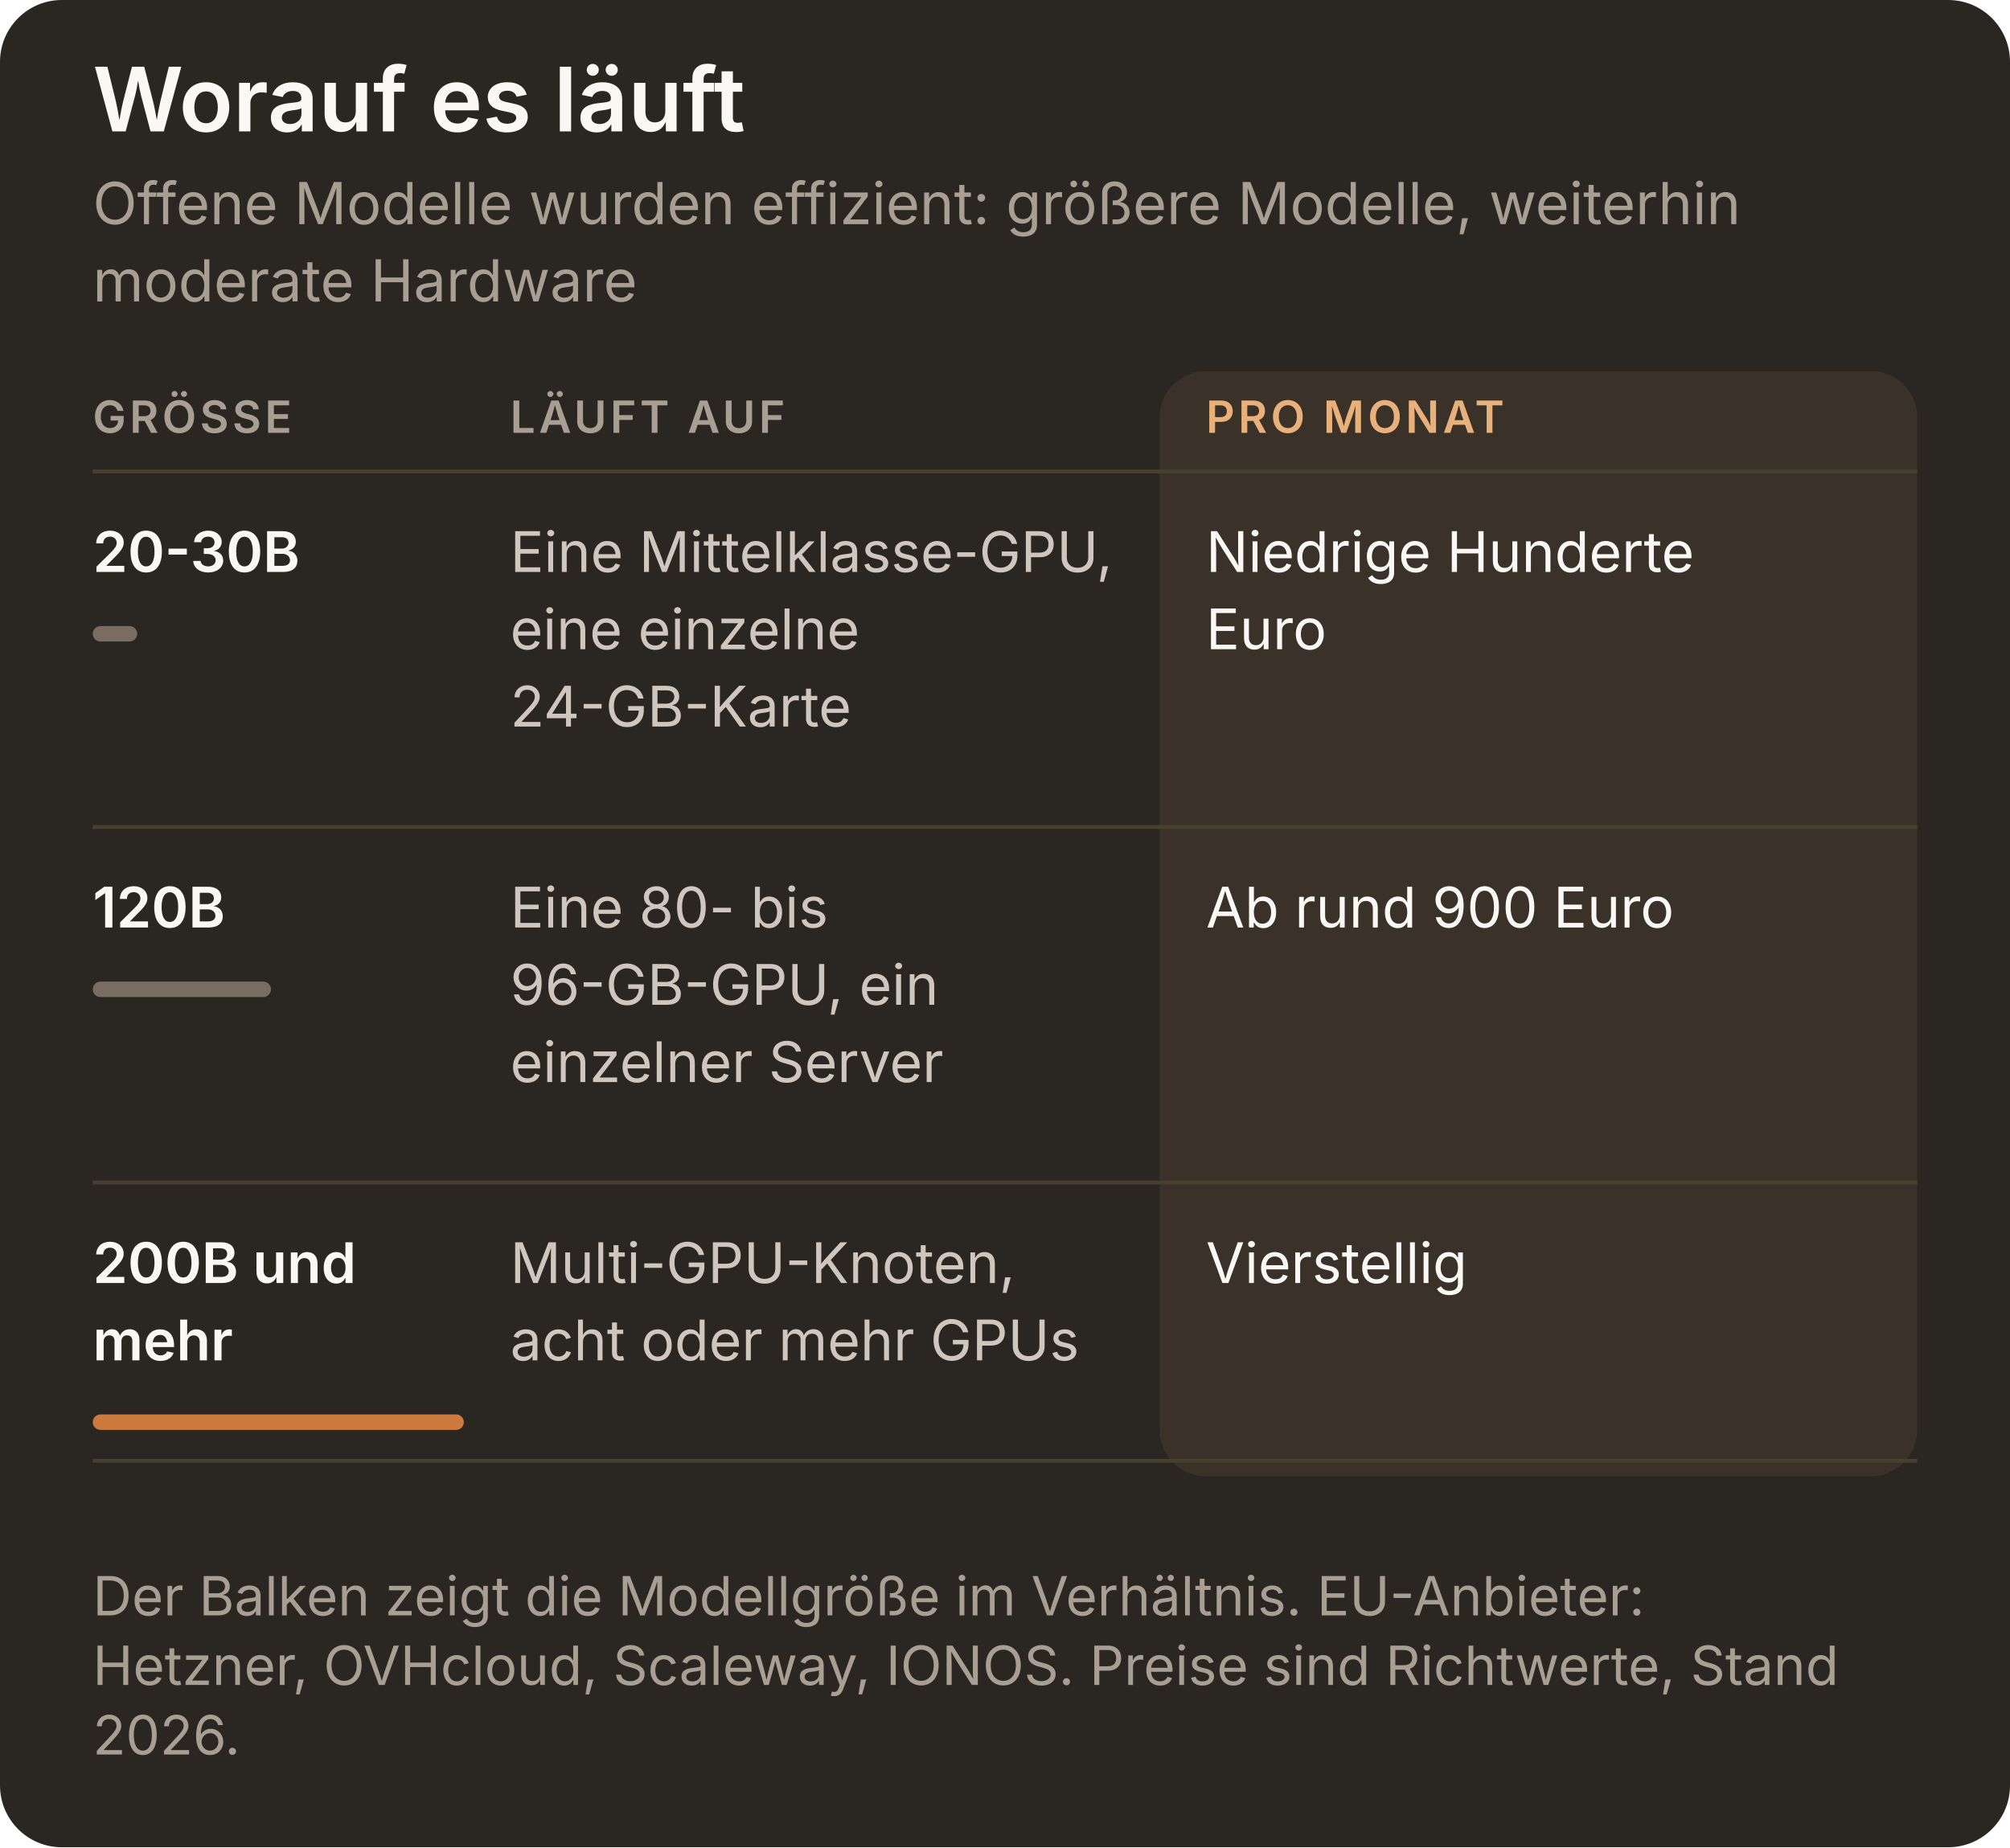
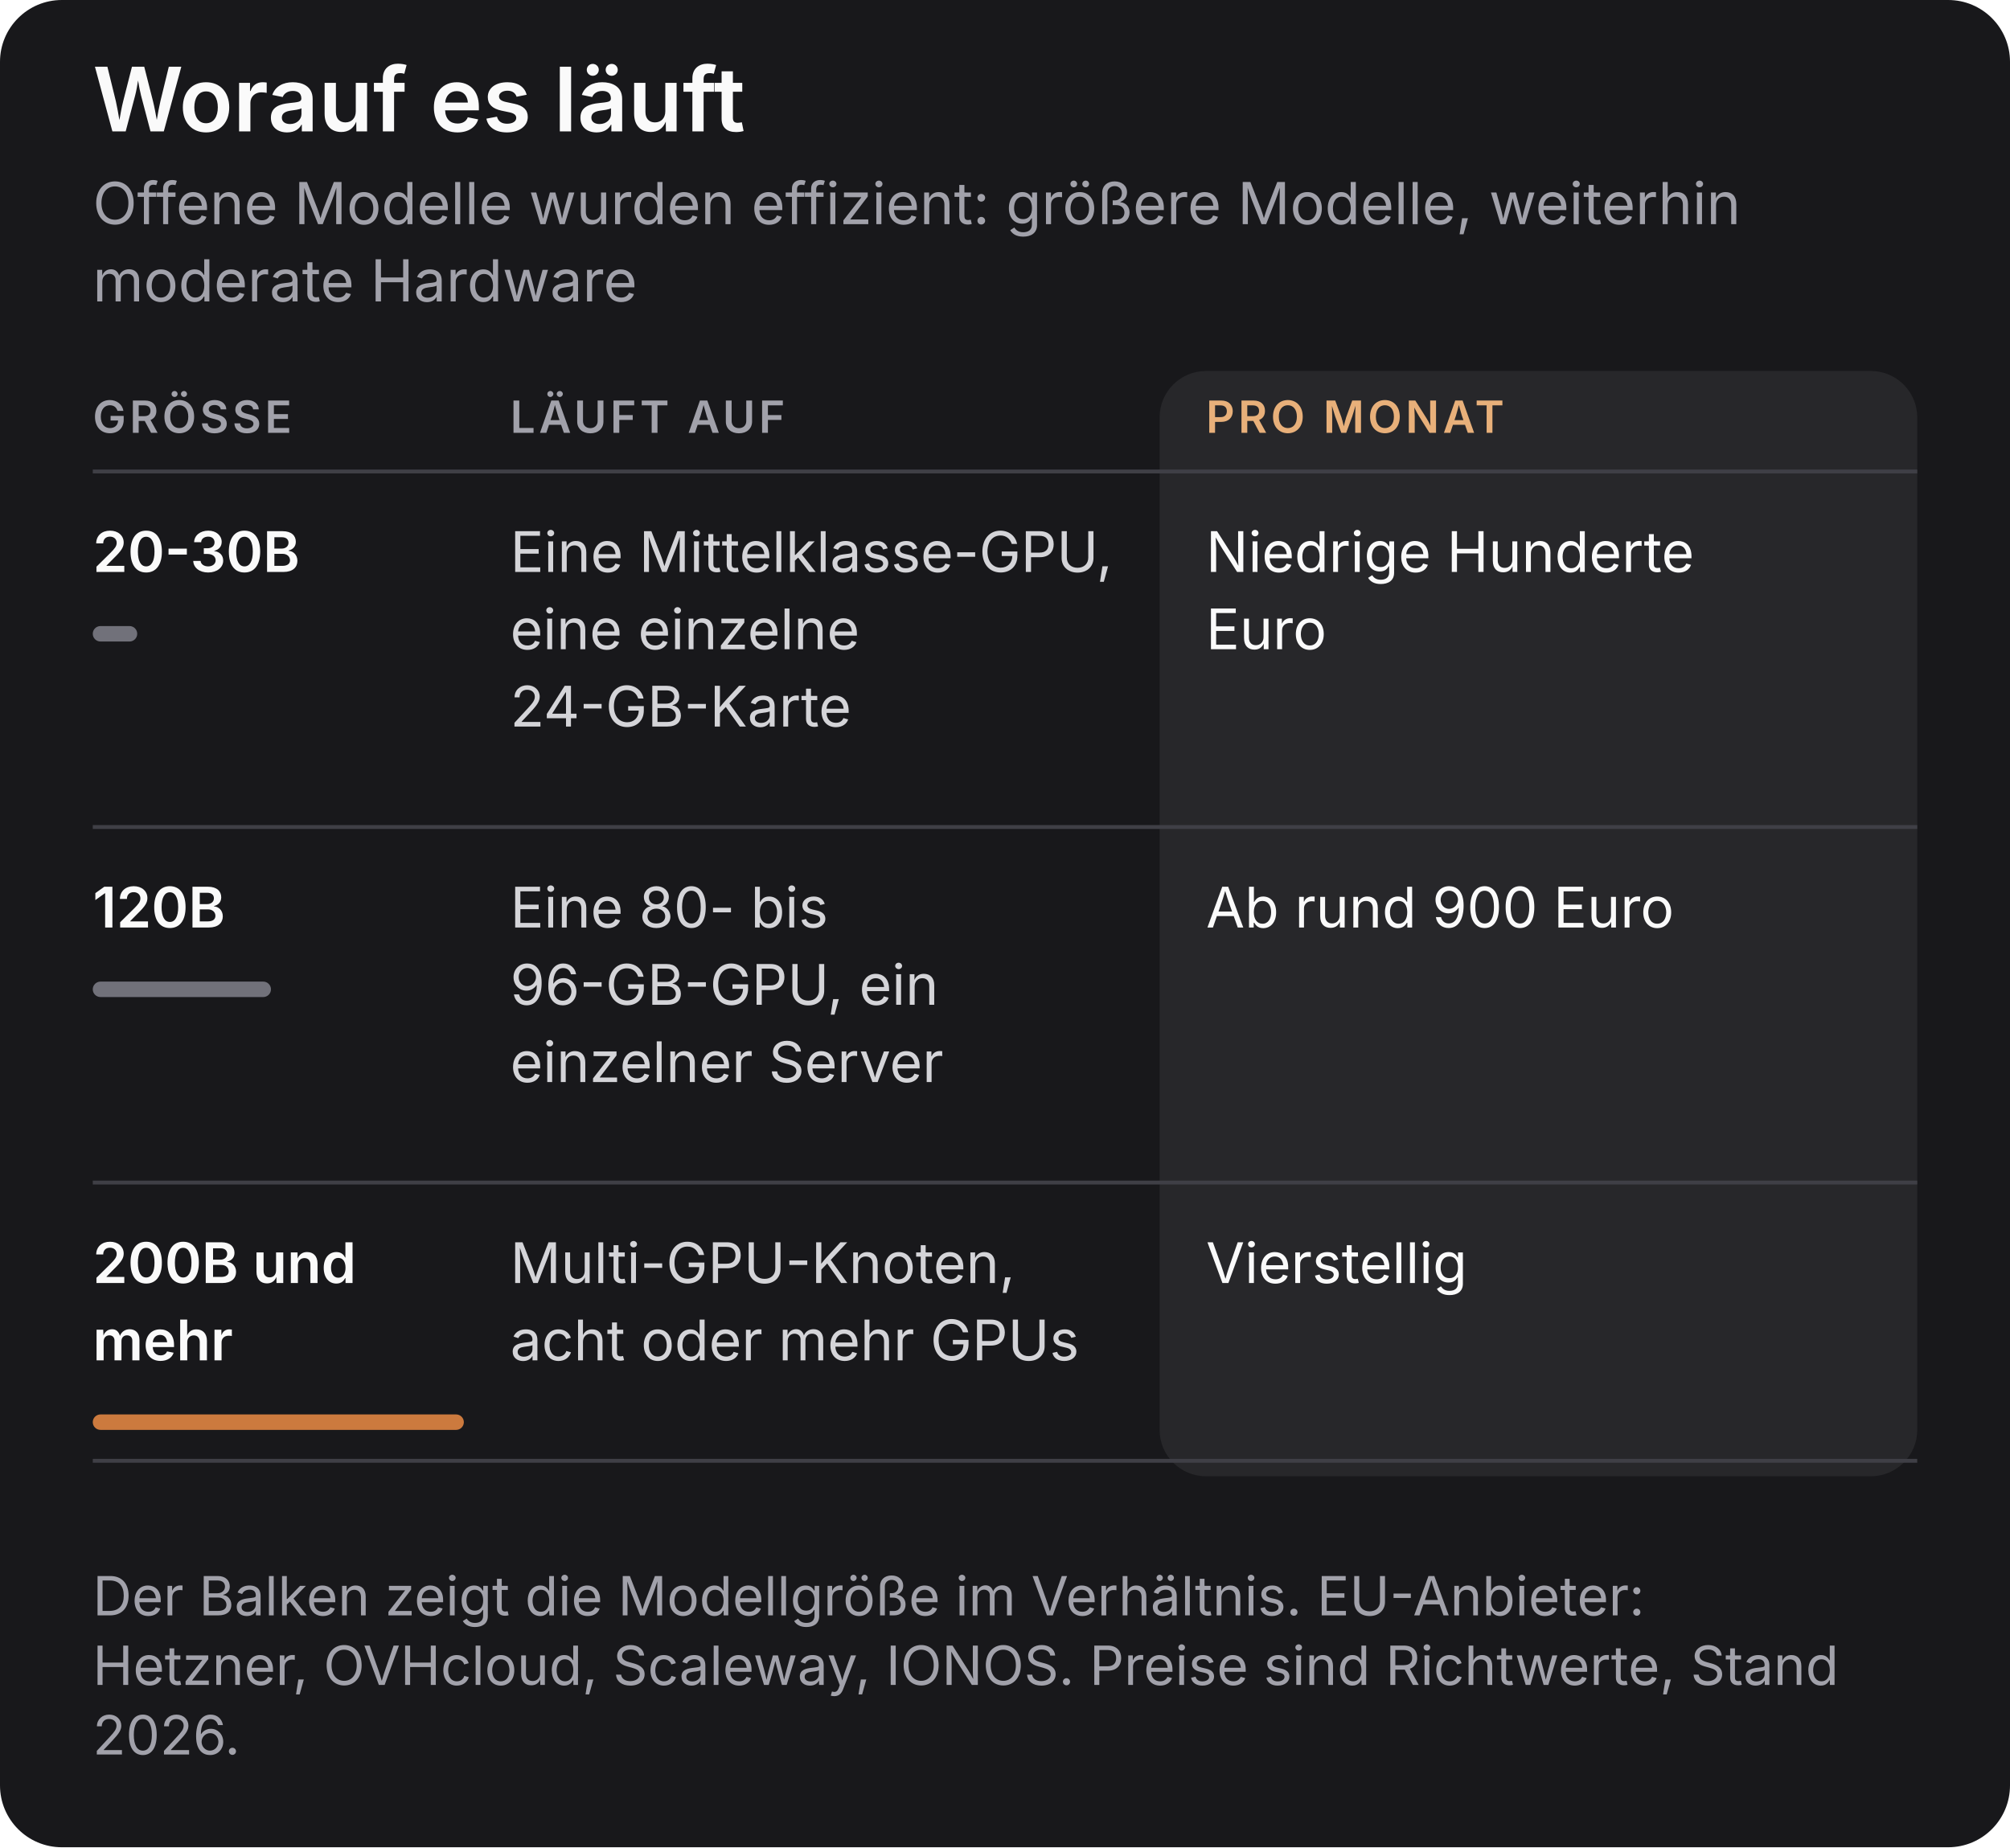
<svg xmlns="http://www.w3.org/2000/svg" width="520" height="478" viewBox="0 0 520 478" role="img" aria-label="Übersicht der Hardware-Stufen für offene Modelle: 20 bis 30 Milliarden Parameter quantisiert laufen auf einer Mittelklasse-GPU mit 24 GB für niedrige dreistellige Eurobeträge pro Monat; 120 Milliarden auf einer 80- bis 96-GB-GPU ab rund 900 Euro; 200 Milliarden und mehr auf einem Multi-GPU-Knoten im vierstelligen Bereich.">
  <defs>
    <marker id="ar" markerWidth="8" markerHeight="8" refX="6" refY="3" orient="auto">
-       <path d="M0,0 L6,3 L0,6 Z" fill="#a89e92" />
+       <path d="M0,0 L6,3 L0,6 Z" fill="#a1a1aa" />
    </marker>
  </defs>
-   <rect x="0" y="0" width="520" height="478" rx="16" fill="#2a2622" />
-   <text x="24" y="34" font-family="'Inter', system-ui, -apple-system, sans-serif" font-size="23" fill="#faf8f4" font-weight="600">Worauf es läuft</text>
-   <text x="24" y="58" font-family="'Inter', system-ui, -apple-system, sans-serif" font-size="15" fill="#a89e92">Offene Modelle wurden effizient: größere Modelle, weiterhin</text>
-   <text x="24" y="78" font-family="'Inter', system-ui, -apple-system, sans-serif" font-size="15" fill="#a89e92">moderate Hardware</text>
-   <rect x="300" y="96" width="196" height="286" rx="12" fill="#3a3128" />
-   <text x="24" y="112" font-family="'Inter', system-ui, -apple-system, sans-serif" font-size="11.5" fill="#a89e92" font-weight="600" letter-spacing="0.08em">GRÖSSE</text>
-   <text x="132" y="112" font-family="'Inter', system-ui, -apple-system, sans-serif" font-size="11.5" fill="#a89e92" font-weight="600" letter-spacing="0.08em">LÄUFT AUF</text>
+   <rect x="0" y="0" width="520" height="478" rx="16" fill="#18181b" />
+   <text x="24" y="34" font-family="'Inter', system-ui, -apple-system, sans-serif" font-size="23" fill="#fafafa" font-weight="600">Worauf es läuft</text>
+   <text x="24" y="58" font-family="'Inter', system-ui, -apple-system, sans-serif" font-size="15" fill="#a1a1aa">Offene Modelle wurden effizient: größere Modelle, weiterhin</text>
+   <text x="24" y="78" font-family="'Inter', system-ui, -apple-system, sans-serif" font-size="15" fill="#a1a1aa">moderate Hardware</text>
+   <rect x="300" y="96" width="196" height="286" rx="12" fill="#27272a" />
+   <text x="24" y="112" font-family="'Inter', system-ui, -apple-system, sans-serif" font-size="11.5" fill="#a1a1aa" font-weight="600" letter-spacing="0.08em">GRÖSSE</text>
+   <text x="132" y="112" font-family="'Inter', system-ui, -apple-system, sans-serif" font-size="11.5" fill="#a1a1aa" font-weight="600" letter-spacing="0.08em">LÄUFT AUF</text>
  <text x="312" y="112" font-family="'Inter', system-ui, -apple-system, sans-serif" font-size="11.5" fill="#e8b07a" font-weight="600" letter-spacing="0.08em">PRO MONAT</text>
-   <path d="M24,122 L496,122" stroke="#46402f" stroke-width="1" />
-   <text x="24" y="148" font-family="'Inter', system-ui, -apple-system, sans-serif" font-size="14.5" fill="#faf8f4" font-weight="600">20-30B</text>
-   <text x="132" y="148" font-family="'Inter', system-ui, -apple-system, sans-serif" font-size="14.5" fill="#cfc7be">Eine Mittelklasse-GPU,</text>
-   <text x="132" y="168" font-family="'Inter', system-ui, -apple-system, sans-serif" font-size="14.5" fill="#cfc7be">eine einzelne</text>
-   <text x="132" y="188" font-family="'Inter', system-ui, -apple-system, sans-serif" font-size="14.5" fill="#cfc7be">24-GB-Karte</text>
-   <text x="312" y="148" font-family="'Inter', system-ui, -apple-system, sans-serif" font-size="14.5" fill="#faf8f4">Niedrige Hunderte</text>
-   <text x="312" y="168" font-family="'Inter', system-ui, -apple-system, sans-serif" font-size="14.5" fill="#faf8f4">Euro</text>
-   <rect x="24" y="162" width="11.5" height="4" rx="2" fill="#786d60" />
-   <path d="M24,214 L496,214" stroke="#46402f" stroke-width="1" />
-   <text x="24" y="240" font-family="'Inter', system-ui, -apple-system, sans-serif" font-size="14.5" fill="#faf8f4" font-weight="600">120B</text>
-   <text x="132" y="240" font-family="'Inter', system-ui, -apple-system, sans-serif" font-size="14.5" fill="#cfc7be">Eine 80- bis</text>
-   <text x="132" y="260" font-family="'Inter', system-ui, -apple-system, sans-serif" font-size="14.5" fill="#cfc7be">96-GB-GPU, ein</text>
-   <text x="132" y="280" font-family="'Inter', system-ui, -apple-system, sans-serif" font-size="14.5" fill="#cfc7be">einzelner Server</text>
-   <text x="312" y="240" font-family="'Inter', system-ui, -apple-system, sans-serif" font-size="14.5" fill="#faf8f4">Ab rund 900 Euro</text>
-   <rect x="24" y="254" width="46.1" height="4" rx="2" fill="#786d60" />
-   <path d="M24,306 L496,306" stroke="#46402f" stroke-width="1" />
-   <text x="24" y="332" font-family="'Inter', system-ui, -apple-system, sans-serif" font-size="14.5" fill="#faf8f4" font-weight="600">200B und</text>
-   <text x="24" y="352" font-family="'Inter', system-ui, -apple-system, sans-serif" font-size="14.5" fill="#faf8f4" font-weight="600">mehr</text>
-   <text x="132" y="332" font-family="'Inter', system-ui, -apple-system, sans-serif" font-size="14.5" fill="#cfc7be">Multi-GPU-Knoten,</text>
-   <text x="132" y="352" font-family="'Inter', system-ui, -apple-system, sans-serif" font-size="14.5" fill="#cfc7be">acht oder mehr GPUs</text>
-   <text x="312" y="332" font-family="'Inter', system-ui, -apple-system, sans-serif" font-size="14.5" fill="#faf8f4">Vierstellig</text>
+   <path d="M24,122 L496,122" stroke="#3f3f46" stroke-width="1" />
+   <text x="24" y="148" font-family="'Inter', system-ui, -apple-system, sans-serif" font-size="14.5" fill="#fafafa" font-weight="600">20-30B</text>
+   <text x="132" y="148" font-family="'Inter', system-ui, -apple-system, sans-serif" font-size="14.5" fill="#d4d4d8">Eine Mittelklasse-GPU,</text>
+   <text x="132" y="168" font-family="'Inter', system-ui, -apple-system, sans-serif" font-size="14.5" fill="#d4d4d8">eine einzelne</text>
+   <text x="132" y="188" font-family="'Inter', system-ui, -apple-system, sans-serif" font-size="14.5" fill="#d4d4d8">24-GB-Karte</text>
+   <text x="312" y="148" font-family="'Inter', system-ui, -apple-system, sans-serif" font-size="14.5" fill="#fafafa">Niedrige Hunderte</text>
+   <text x="312" y="168" font-family="'Inter', system-ui, -apple-system, sans-serif" font-size="14.5" fill="#fafafa">Euro</text>
+   <rect x="24" y="162" width="11.5" height="4" rx="2" fill="#71717a" />
+   <path d="M24,214 L496,214" stroke="#3f3f46" stroke-width="1" />
+   <text x="24" y="240" font-family="'Inter', system-ui, -apple-system, sans-serif" font-size="14.5" fill="#fafafa" font-weight="600">120B</text>
+   <text x="132" y="240" font-family="'Inter', system-ui, -apple-system, sans-serif" font-size="14.5" fill="#d4d4d8">Eine 80- bis</text>
+   <text x="132" y="260" font-family="'Inter', system-ui, -apple-system, sans-serif" font-size="14.5" fill="#d4d4d8">96-GB-GPU, ein</text>
+   <text x="132" y="280" font-family="'Inter', system-ui, -apple-system, sans-serif" font-size="14.5" fill="#d4d4d8">einzelner Server</text>
+   <text x="312" y="240" font-family="'Inter', system-ui, -apple-system, sans-serif" font-size="14.5" fill="#fafafa">Ab rund 900 Euro</text>
+   <rect x="24" y="254" width="46.1" height="4" rx="2" fill="#71717a" />
+   <path d="M24,306 L496,306" stroke="#3f3f46" stroke-width="1" />
+   <text x="24" y="332" font-family="'Inter', system-ui, -apple-system, sans-serif" font-size="14.5" fill="#fafafa" font-weight="600">200B und</text>
+   <text x="24" y="352" font-family="'Inter', system-ui, -apple-system, sans-serif" font-size="14.5" fill="#fafafa" font-weight="600">mehr</text>
+   <text x="132" y="332" font-family="'Inter', system-ui, -apple-system, sans-serif" font-size="14.5" fill="#d4d4d8">Multi-GPU-Knoten,</text>
+   <text x="132" y="352" font-family="'Inter', system-ui, -apple-system, sans-serif" font-size="14.5" fill="#d4d4d8">acht oder mehr GPUs</text>
+   <text x="312" y="332" font-family="'Inter', system-ui, -apple-system, sans-serif" font-size="14.5" fill="#fafafa">Vierstellig</text>
  <rect x="24" y="366" width="96.0" height="4" rx="2" fill="#cc7a3e" />
-   <path d="M24,378 L496,378" stroke="#46402f" stroke-width="1" />
-   <text x="24" y="418" font-family="'Inter', system-ui, -apple-system, sans-serif" font-size="14" fill="#a89e92">Der Balken zeigt die Modellgröße im Verhältnis. EU-Anbieter:</text>
-   <text x="24" y="436" font-family="'Inter', system-ui, -apple-system, sans-serif" font-size="14" fill="#a89e92">Hetzner, OVHcloud, Scaleway, IONOS. Preise sind Richtwerte, Stand</text>
-   <text x="24" y="454" font-family="'Inter', system-ui, -apple-system, sans-serif" font-size="14" fill="#a89e92">2026.</text>
+   <path d="M24,378 L496,378" stroke="#3f3f46" stroke-width="1" />
+   <text x="24" y="418" font-family="'Inter', system-ui, -apple-system, sans-serif" font-size="14" fill="#a1a1aa">Der Balken zeigt die Modellgröße im Verhältnis. EU-Anbieter:</text>
+   <text x="24" y="436" font-family="'Inter', system-ui, -apple-system, sans-serif" font-size="14" fill="#a1a1aa">Hetzner, OVHcloud, Scaleway, IONOS. Preise sind Richtwerte, Stand</text>
+   <text x="24" y="454" font-family="'Inter', system-ui, -apple-system, sans-serif" font-size="14" fill="#a1a1aa">2026.</text>
</svg>
